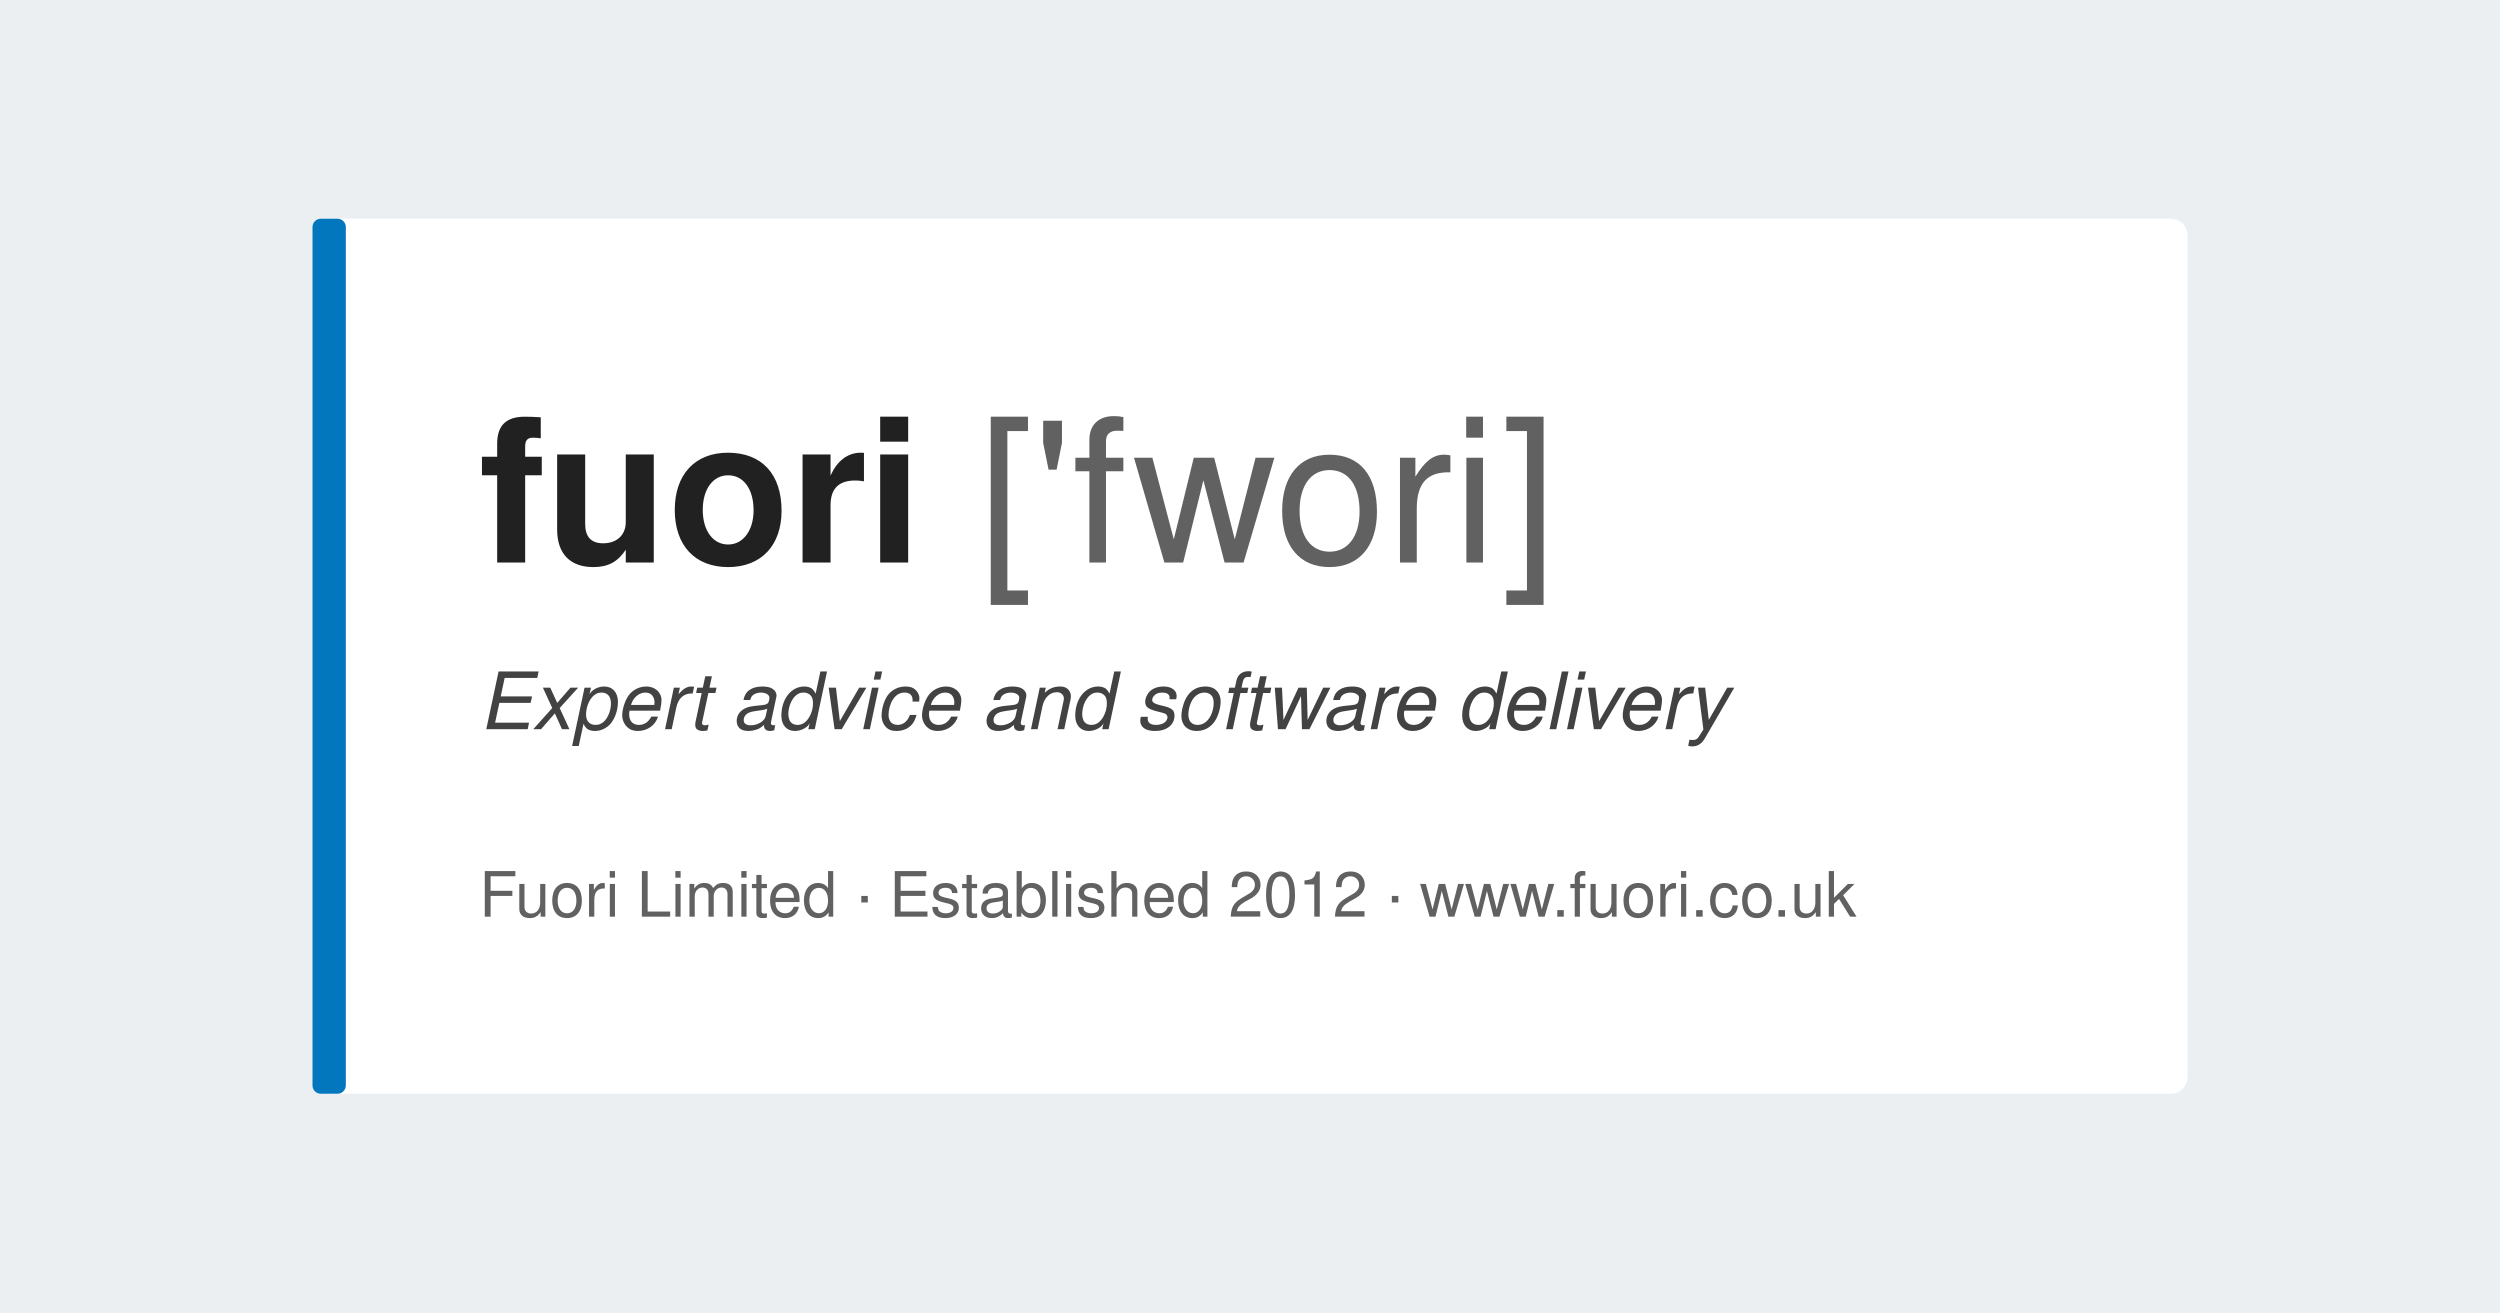
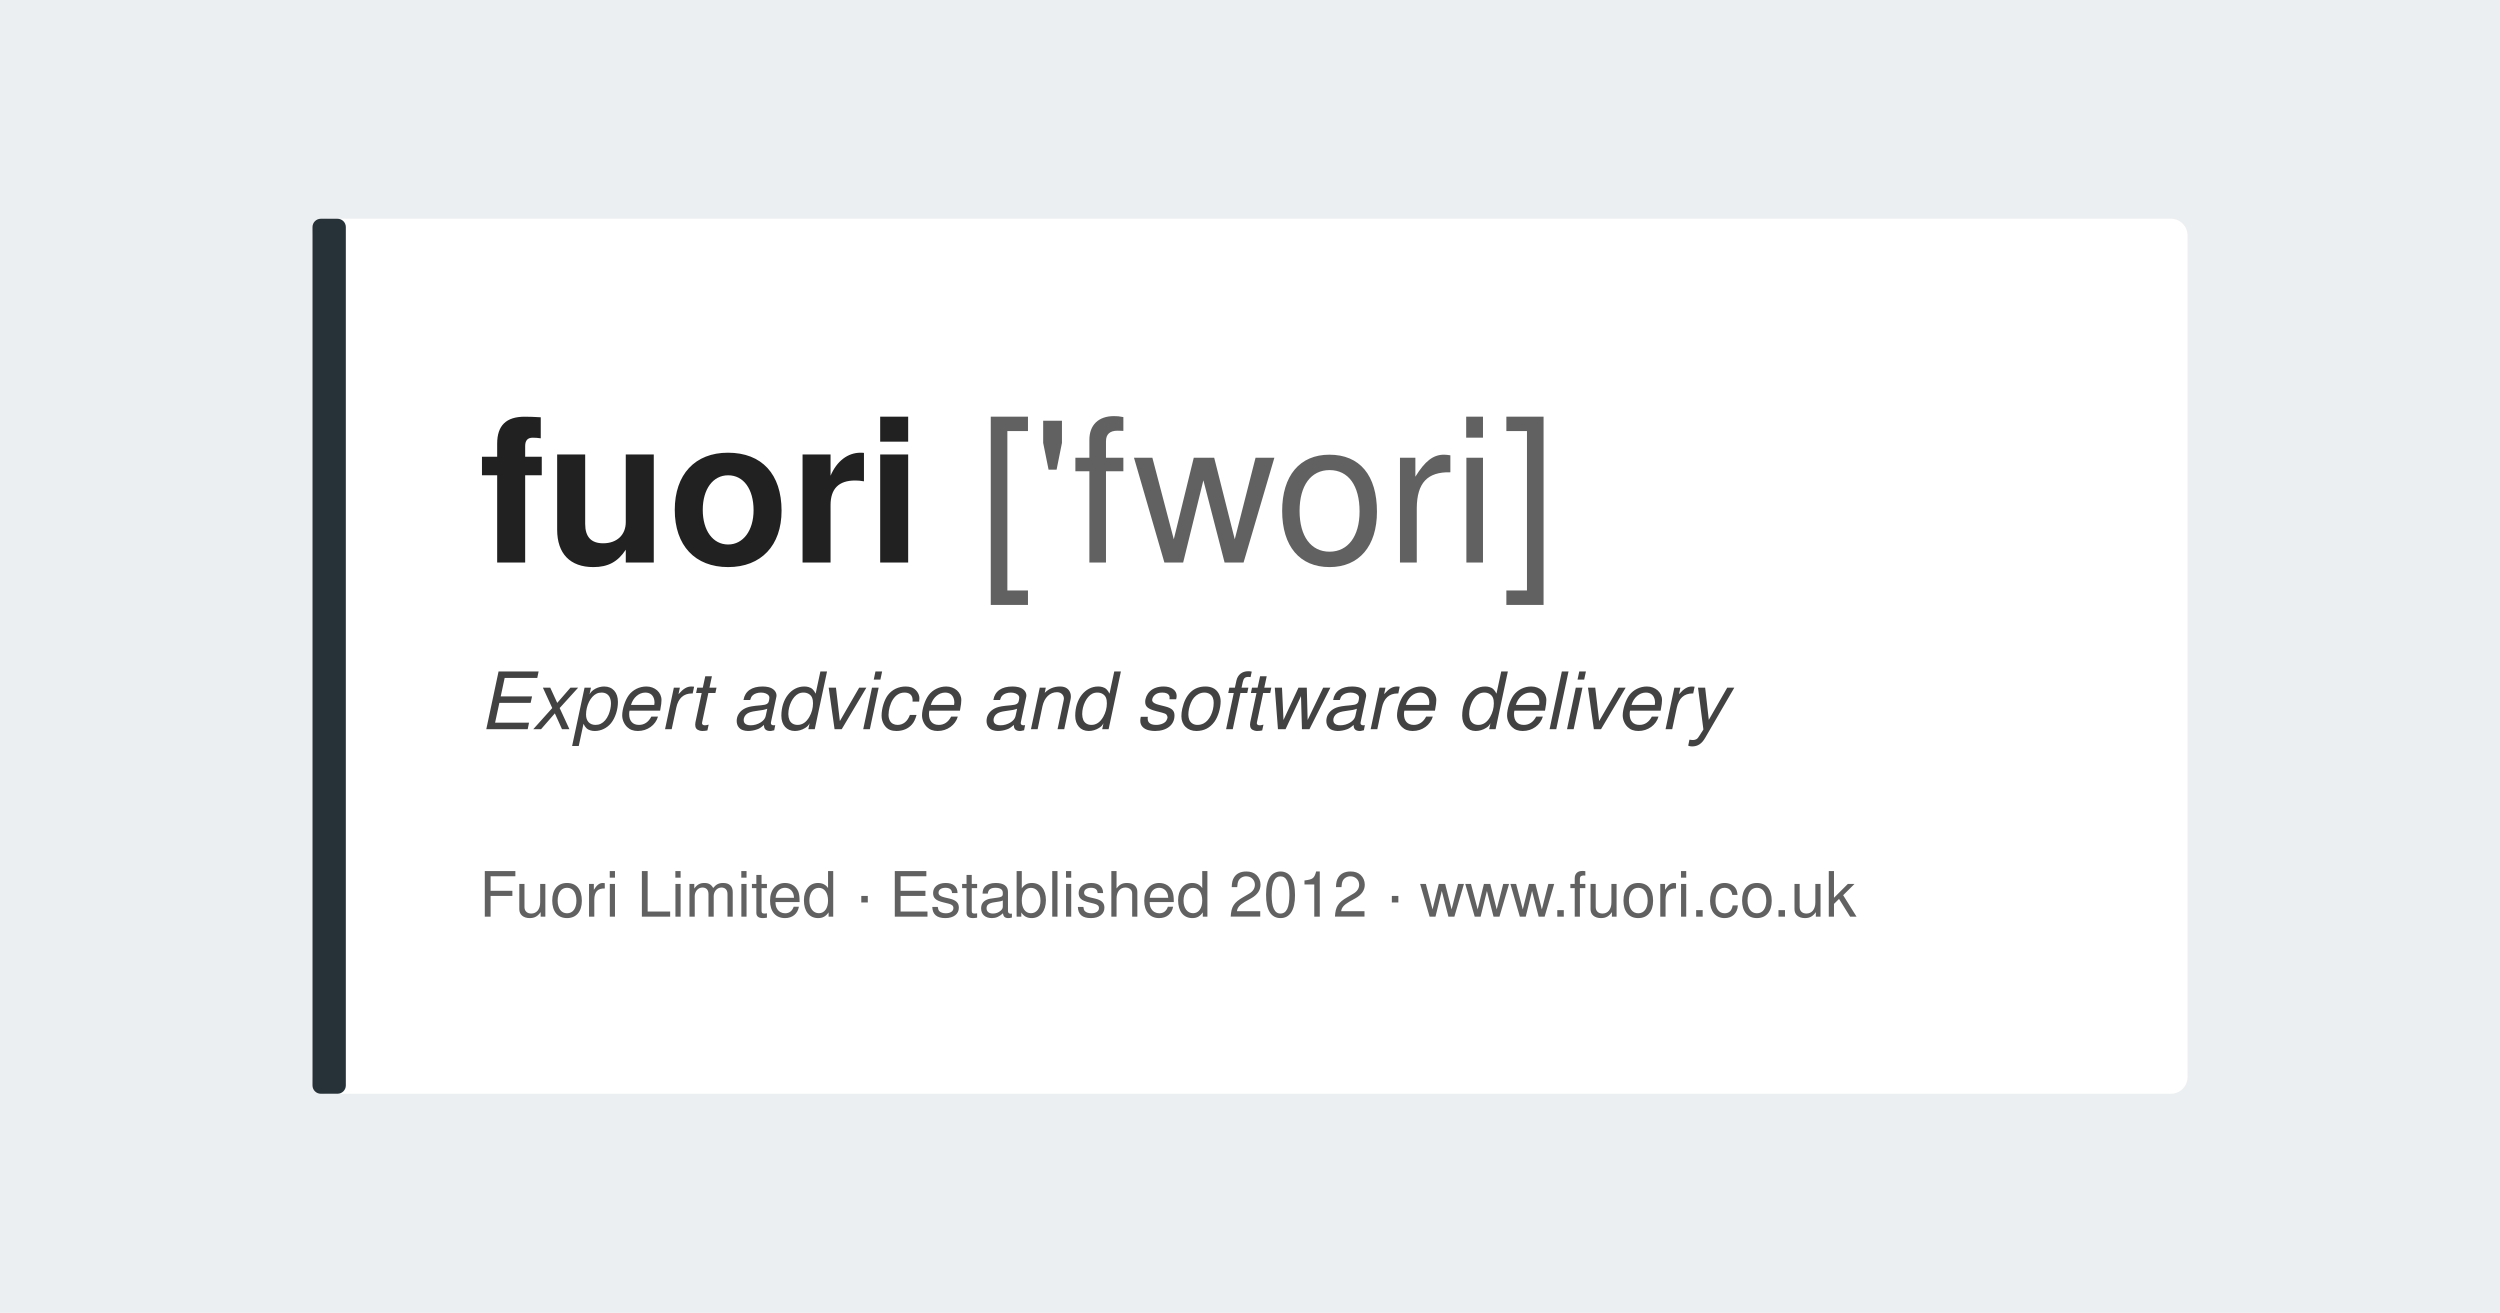
<svg xmlns="http://www.w3.org/2000/svg" width="1200" height="630" viewBox="0 0 1200 630">
  <rect width="1200" height="630" fill="#eceff1" />
  <rect x="150" y="105" width="900" height="420" rx="8" fill="#ffffff" />
-   <rect x="150" y="105" width="16" height="420" rx="4" fill="#0277bd" />
+   <rect x="150" y="105" width="16" height="420" rx="4" fill="#263238" />
  <text x="230" y="270" font-family="Helvetica, Arial, sans-serif" font-size="96" font-weight="700" fill="#212121">fuori <tspan font-weight="400" fill="#616161">['fwori]</tspan>
  </text>
  <text x="230" y="350" font-family="Helvetica, Arial, sans-serif" font-size="38" font-style="italic" fill="#424242">Expert advice and software delivery</text>
  <text x="230" y="440" font-family="Helvetica, Arial, sans-serif" font-size="30" fill="#616161">Fuori Limited · Established 2012 · www.fuori.co.uk</text>
</svg>
